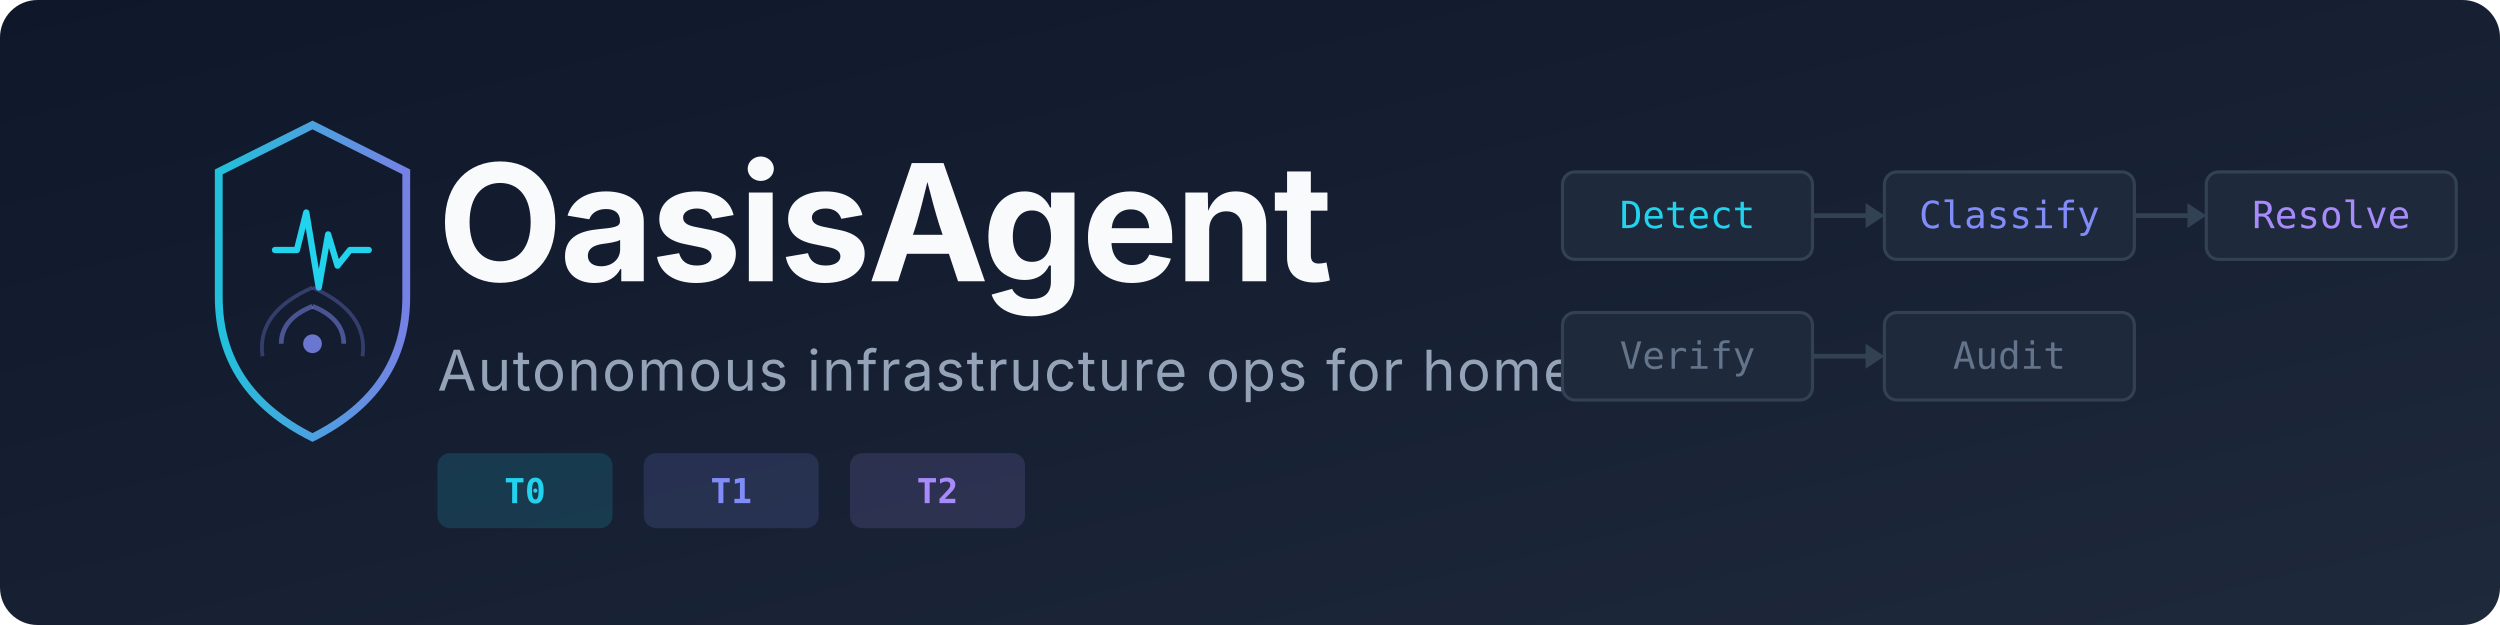
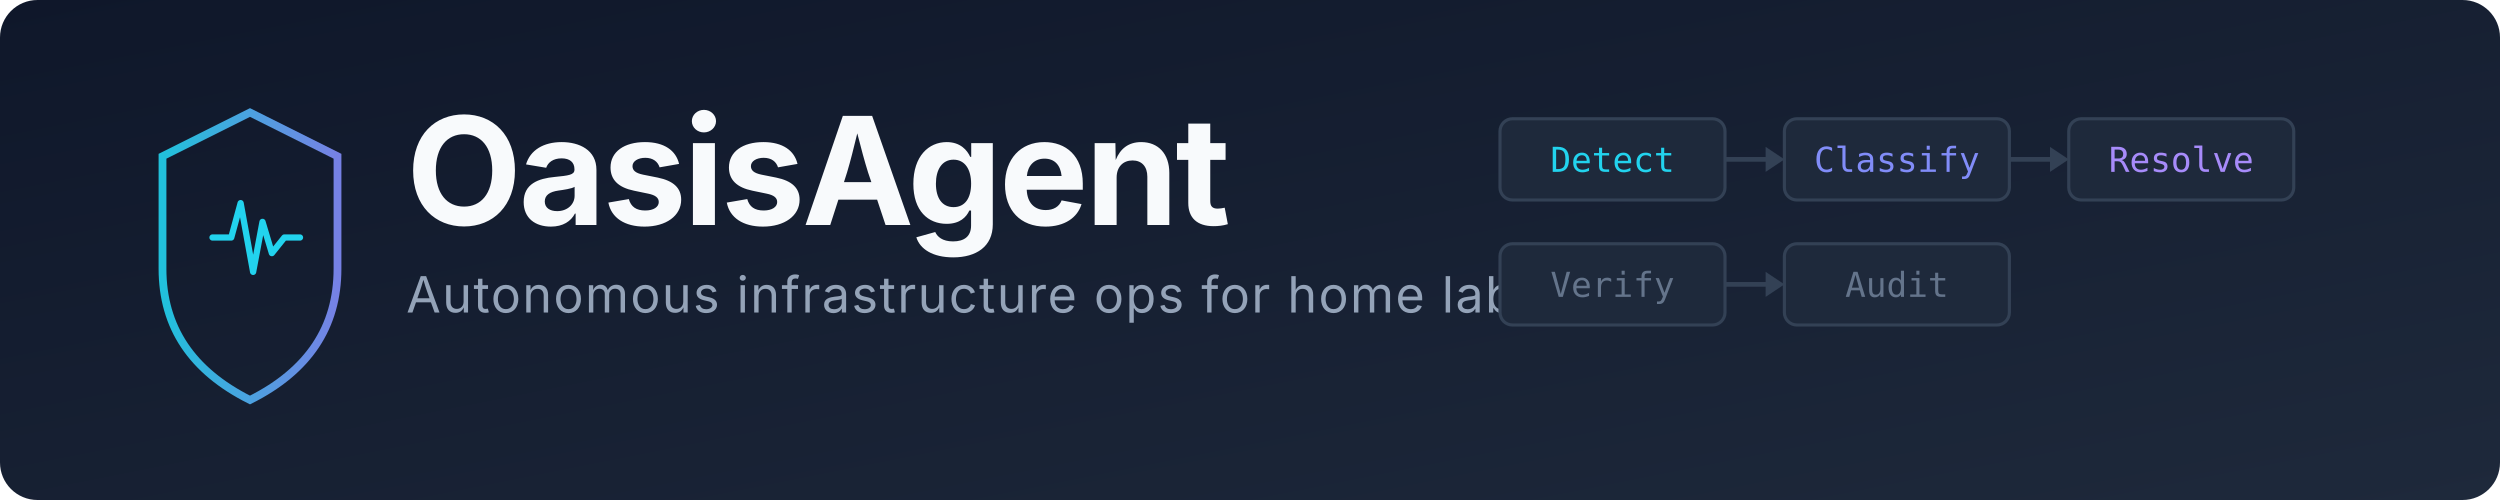
- <svg xmlns="http://www.w3.org/2000/svg" viewBox="0 0 800 200">
+ <svg xmlns="http://www.w3.org/2000/svg" viewBox="0 0 800 160">
  <defs>
    <linearGradient id="bg" x1="0%" y1="0%" x2="100%" y2="100%">
      <stop offset="0%" style="stop-color:#0f172a" />
      <stop offset="100%" style="stop-color:#1e293b" />
    </linearGradient>
    <linearGradient id="accent" x1="0%" y1="0%" x2="100%" y2="0%">
      <stop offset="0%" style="stop-color:#22d3ee" />
      <stop offset="100%" style="stop-color:#818cf8" />
    </linearGradient>
  </defs>
-   <rect width="800" height="200" rx="12" fill="url(#bg)" />
-   <g transform="translate(60, 30)">
-     <path d="M40 10 L70 25 L70 65 Q70 95 40 110 Q10 95 10 65 L10 25 Z" fill="none" stroke="url(#accent)" stroke-width="2.5" opacity="0.9" />
-     <path d="M28 50 L35 50 L38 38 L42 62 L45 45 L48 55 L52 50 L58 50" fill="none" stroke="#22d3ee" stroke-width="2" stroke-linecap="round" stroke-linejoin="round" />
-     <circle cx="40" cy="80" r="3" fill="#818cf8" opacity="0.8" />
-     <path d="M30 80 Q30 72 40 68" fill="none" stroke="#818cf8" stroke-width="1.5" opacity="0.5" />
-     <path d="M50 80 Q50 72 40 68" fill="none" stroke="#818cf8" stroke-width="1.5" opacity="0.5" />
-     <path d="M24 84 Q22 70 40 62" fill="none" stroke="#818cf8" stroke-width="1.2" opacity="0.3" />
-     <path d="M56 84 Q58 70 40 62" fill="none" stroke="#818cf8" stroke-width="1.2" opacity="0.3" />
+   <rect width="800" height="160" rx="12" fill="url(#bg)" />
+   <g transform="translate(40, 28)">
+     <path d="M40 8 L68 22 L68 58 Q68 86 40 100 Q12 86 12 58 L12 22 Z" fill="none" stroke="url(#accent)" stroke-width="2.5" opacity="0.9" />
+     <path d="M28 48 L34 48 L37 37 L41 59 L44 43 L47 53 L51 48 L56 48" fill="none" stroke="#22d3ee" stroke-width="2" stroke-linecap="round" stroke-linejoin="round" />
  </g>
-   <text x="140" y="90" font-family="system-ui, -apple-system, 'Segoe UI', sans-serif" font-size="52" font-weight="700" fill="#f8fafc" letter-spacing="-1">
+   <text x="130" y="72" font-family="system-ui, -apple-system, 'Segoe UI', sans-serif" font-size="48" font-weight="700" fill="#f8fafc" letter-spacing="-1">
    OasisAgent
  </text>
-   <text x="140" y="125" font-family="system-ui, -apple-system, 'Segoe UI', sans-serif" font-size="18" fill="#94a3b8" letter-spacing="0.5">
+   <text x="130" y="100" font-family="system-ui, -apple-system, 'Segoe UI', sans-serif" font-size="16" fill="#94a3b8" letter-spacing="0.5">
    Autonomous infrastructure ops for home labs
  </text>
-   <g transform="translate(140, 145)">
-     <rect x="0" y="0" width="56" height="24" rx="4" fill="#22d3ee" opacity="0.15" />
-     <text x="28" y="16" font-family="ui-monospace, monospace" font-size="11" fill="#22d3ee" text-anchor="middle" font-weight="600">T0</text>
-     <rect x="66" y="0" width="56" height="24" rx="4" fill="#818cf8" opacity="0.15" />
-     <text x="94" y="16" font-family="ui-monospace, monospace" font-size="11" fill="#818cf8" text-anchor="middle" font-weight="600">T1</text>
-     <rect x="132" y="0" width="56" height="24" rx="4" fill="#a78bfa" opacity="0.15" />
-     <text x="160" y="16" font-family="ui-monospace, monospace" font-size="11" fill="#a78bfa" text-anchor="middle" font-weight="600">T2</text>
-   </g>
-   <g transform="translate(500, 55)" font-family="ui-monospace, monospace" font-size="12" fill="#94a3b8">
-     <rect x="0" y="0" width="80" height="28" rx="4" fill="#1e293b" stroke="#334155" stroke-width="1" />
-     <text x="40" y="18" text-anchor="middle" fill="#22d3ee">Detect</text>
-     <line x1="80" y1="14" x2="100" y2="14" stroke="#334155" stroke-width="1.5" />
-     <polygon points="97,10 103,14 97,18" fill="#334155" />
-     <rect x="103" y="0" width="80" height="28" rx="4" fill="#1e293b" stroke="#334155" stroke-width="1" />
-     <text x="143" y="18" text-anchor="middle" fill="#818cf8">Classify</text>
-     <line x1="183" y1="14" x2="203" y2="14" stroke="#334155" stroke-width="1.5" />
-     <polygon points="200,10 206,14 200,18" fill="#334155" />
-     <rect x="206" y="0" width="80" height="28" rx="4" fill="#1e293b" stroke="#334155" stroke-width="1" />
-     <text x="246" y="18" text-anchor="middle" fill="#a78bfa">Resolve</text>
-     <rect x="0" y="45" width="80" height="28" rx="4" fill="#1e293b" stroke="#334155" stroke-width="1" />
-     <text x="40" y="63" text-anchor="middle" fill="#64748b">Verify</text>
-     <line x1="80" y1="59" x2="100" y2="59" stroke="#334155" stroke-width="1.5" />
-     <polygon points="97,55 103,59 97,63" fill="#334155" />
-     <rect x="103" y="45" width="80" height="28" rx="4" fill="#1e293b" stroke="#334155" stroke-width="1" />
-     <text x="143" y="63" text-anchor="middle" fill="#64748b">Audit</text>
+   <g transform="translate(480, 38)" font-family="ui-monospace, monospace" font-size="11">
+     <rect x="0" y="0" width="72" height="26" rx="4" fill="#1e293b" stroke="#334155" stroke-width="1" />
+     <text x="36" y="17" text-anchor="middle" fill="#22d3ee">Detect</text>
+     <line x1="72" y1="13" x2="88" y2="13" stroke="#334155" stroke-width="1.5" />
+     <polygon points="85,9 91,13 85,17" fill="#334155" />
+     <rect x="91" y="0" width="72" height="26" rx="4" fill="#1e293b" stroke="#334155" stroke-width="1" />
+     <text x="127" y="17" text-anchor="middle" fill="#818cf8">Classify</text>
+     <line x1="163" y1="13" x2="179" y2="13" stroke="#334155" stroke-width="1.5" />
+     <polygon points="176,9 182,13 176,17" fill="#334155" />
+     <rect x="182" y="0" width="72" height="26" rx="4" fill="#1e293b" stroke="#334155" stroke-width="1" />
+     <text x="218" y="17" text-anchor="middle" fill="#a78bfa">Resolve</text>
+     <rect x="0" y="40" width="72" height="26" rx="4" fill="#1e293b" stroke="#334155" stroke-width="1" />
+     <text x="36" y="57" text-anchor="middle" fill="#64748b">Verify</text>
+     <line x1="72" y1="53" x2="88" y2="53" stroke="#334155" stroke-width="1.5" />
+     <polygon points="85,49 91,53 85,57" fill="#334155" />
+     <rect x="91" y="40" width="72" height="26" rx="4" fill="#1e293b" stroke="#334155" stroke-width="1" />
+     <text x="127" y="57" text-anchor="middle" fill="#64748b">Audit</text>
  </g>
</svg>
